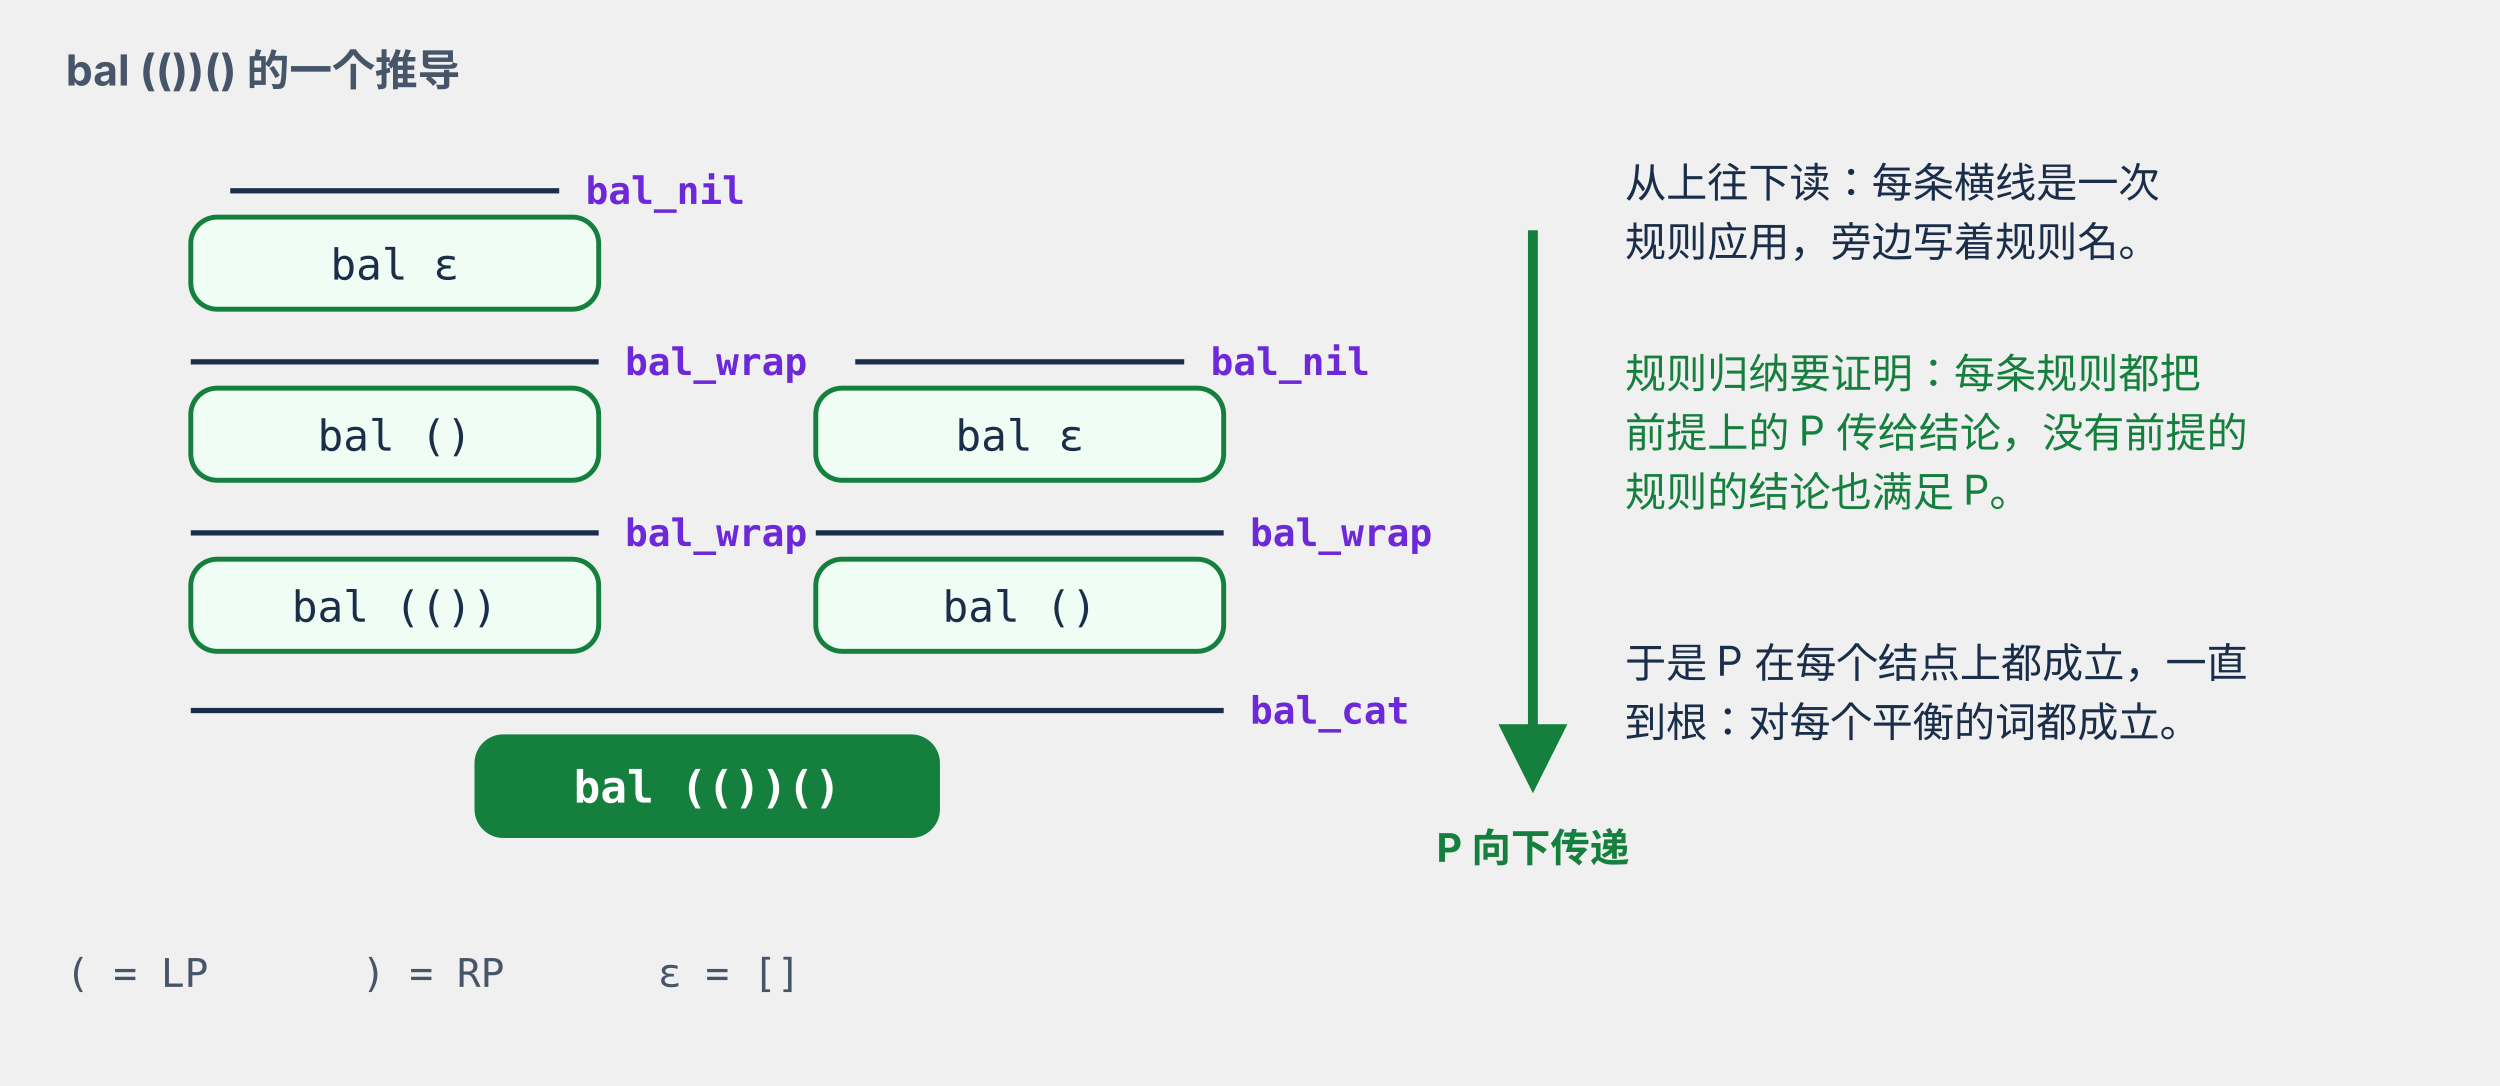
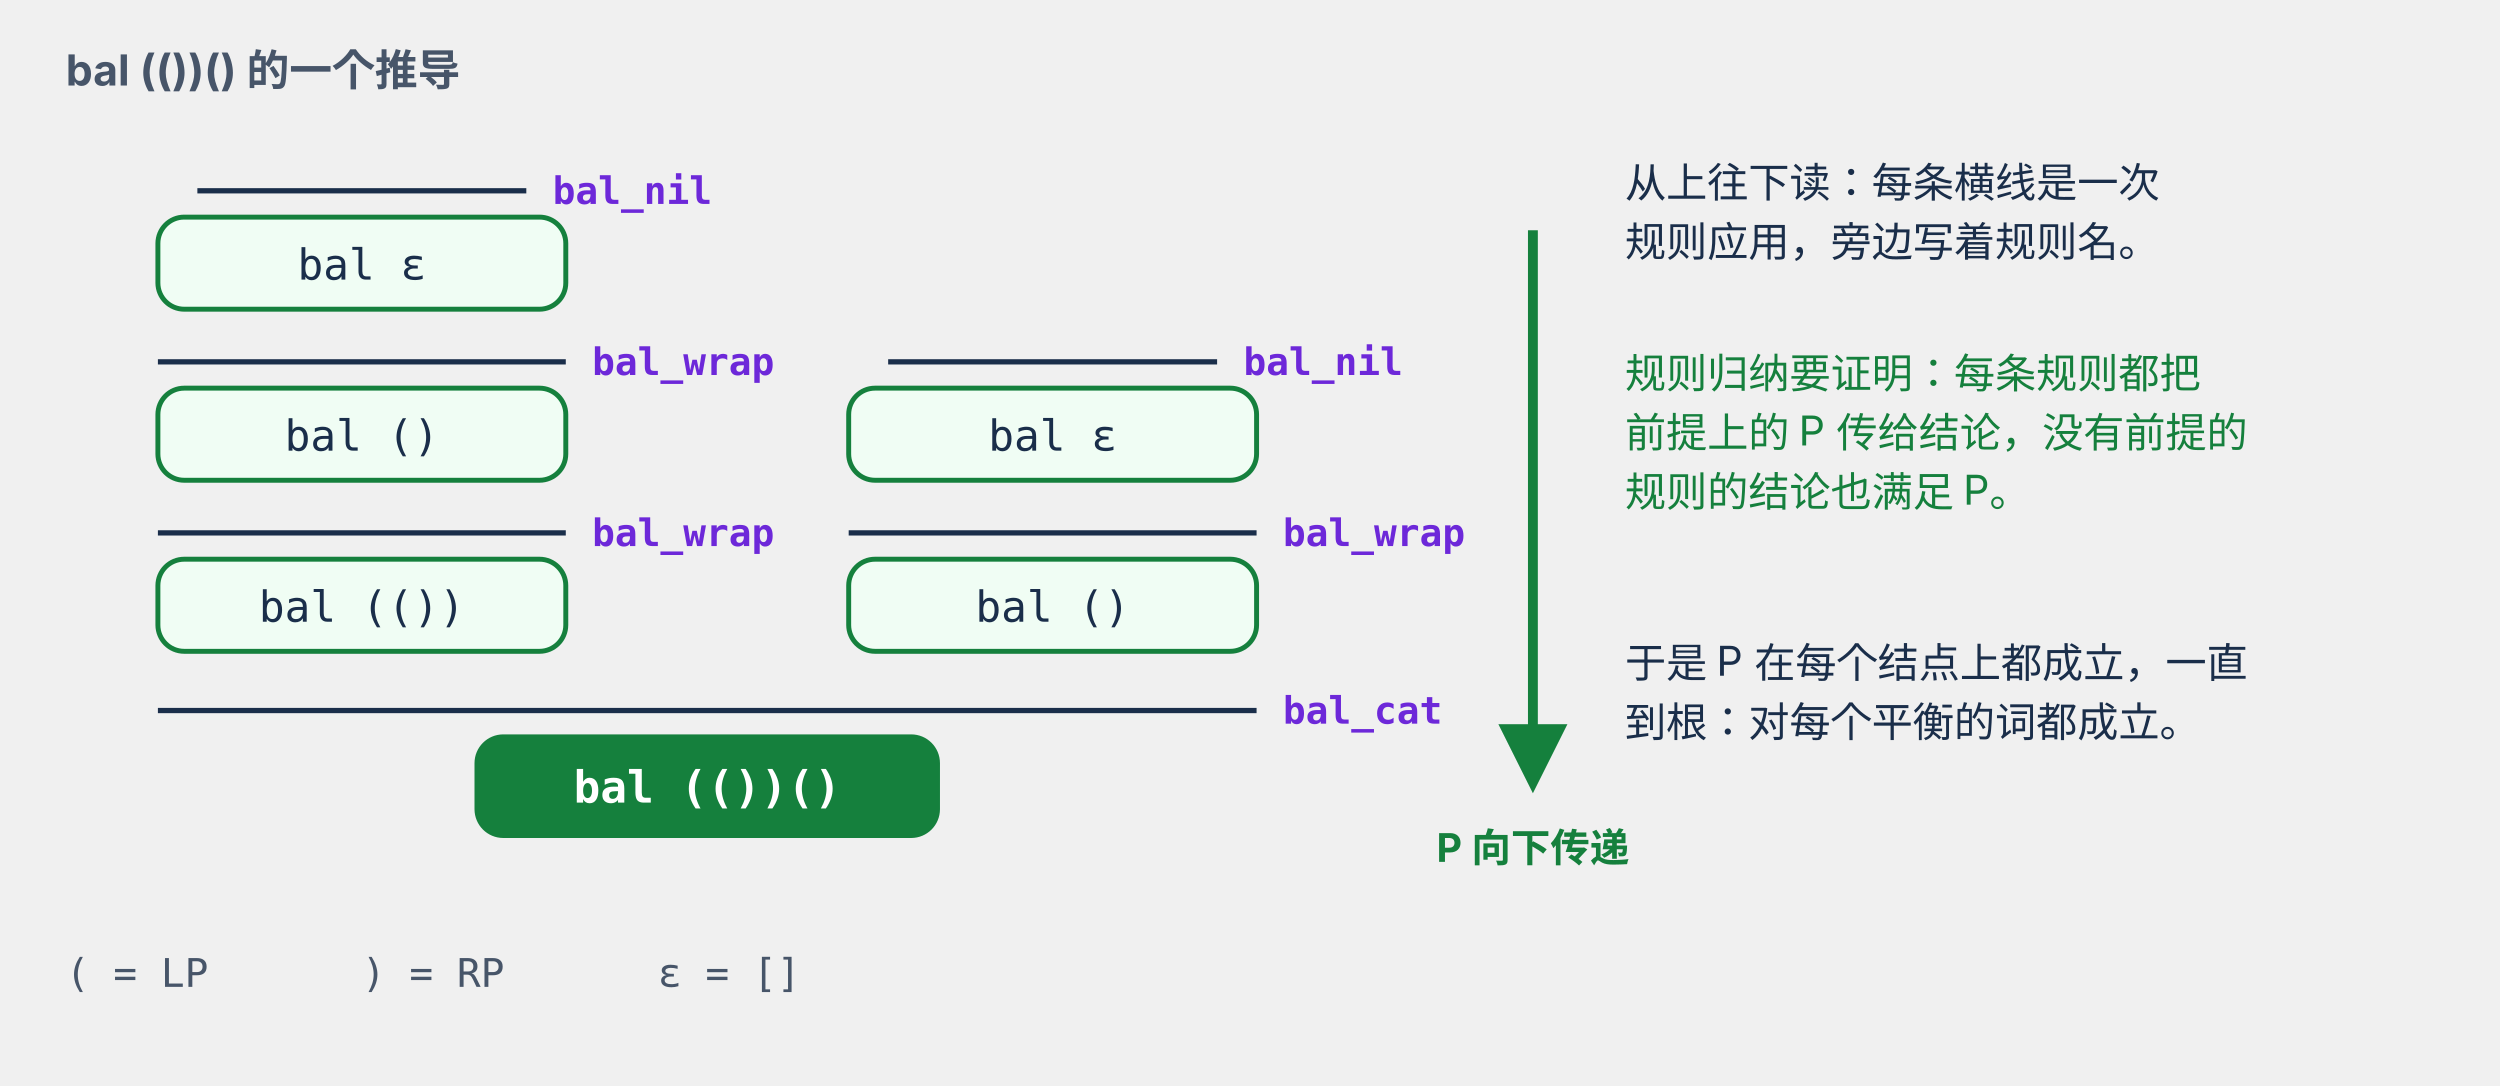
<svg xmlns="http://www.w3.org/2000/svg" viewBox="0 0 760 330" width="760" height="330" role="img">
  <defs>
    <marker id="ah-15803D" viewBox="0 0 10 10" refX="8.5" refY="5" markerWidth="7" markerHeight="7" orient="auto-start-reverse">
      <path d="M0 0 10 5 0 10z" fill="#15803D" />
    </marker>
  </defs>
  <text x="20" y="26" font-family="'DM Sans', system-ui, -apple-system, 'Segoe UI', 'PingFang SC', 'Hiragino Sans GB', 'Microsoft YaHei', 'Noto Sans SC', sans-serif" font-size="13" font-weight="700" fill="#475569" text-anchor="start">bal (())() 的一个推导</text>
-   <line x1="70" y1="58" x2="170" y2="58" stroke="#1A2E4A" stroke-width="1.6" />
-   <text x="178" y="62" font-family="'Isabelle DejaVu Sans Mono', 'DejaVu Sans Mono', Consolas, Menlo, 'PingFang SC', 'Microsoft YaHei', monospace" font-size="11.5" font-weight="600" fill="#6D28D9" text-anchor="start">bal_nil</text>
-   <rect x="58" y="66" width="124" height="28" rx="8" fill="#F0FDF4" stroke="#15803D" stroke-width="1.5" />
-   <text x="120" y="85" font-family="'Isabelle DejaVu Sans Mono', 'DejaVu Sans Mono', Consolas, Menlo, 'PingFang SC', 'Microsoft YaHei', monospace" font-size="13" font-weight="400" fill="#1A2E4A" text-anchor="middle">bal ε</text>
-   <line x1="58" y1="110" x2="182" y2="110" stroke="#1A2E4A" stroke-width="1.6" />
-   <text x="190" y="114" font-family="'Isabelle DejaVu Sans Mono', 'DejaVu Sans Mono', Consolas, Menlo, 'PingFang SC', 'Microsoft YaHei', monospace" font-size="11.5" font-weight="600" fill="#6D28D9" text-anchor="start">bal_wrap</text>
-   <rect x="58" y="118" width="124" height="28" rx="8" fill="#F0FDF4" stroke="#15803D" stroke-width="1.5" />
-   <text x="120" y="137" font-family="'Isabelle DejaVu Sans Mono', 'DejaVu Sans Mono', Consolas, Menlo, 'PingFang SC', 'Microsoft YaHei', monospace" font-size="13" font-weight="400" fill="#1A2E4A" text-anchor="middle">bal ()</text>
-   <line x1="58" y1="162" x2="182" y2="162" stroke="#1A2E4A" stroke-width="1.6" />
-   <text x="190" y="166" font-family="'Isabelle DejaVu Sans Mono', 'DejaVu Sans Mono', Consolas, Menlo, 'PingFang SC', 'Microsoft YaHei', monospace" font-size="11.5" font-weight="600" fill="#6D28D9" text-anchor="start">bal_wrap</text>
-   <rect x="58" y="170" width="124" height="28" rx="8" fill="#F0FDF4" stroke="#15803D" stroke-width="1.5" />
-   <text x="120" y="189" font-family="'Isabelle DejaVu Sans Mono', 'DejaVu Sans Mono', Consolas, Menlo, 'PingFang SC', 'Microsoft YaHei', monospace" font-size="13" font-weight="400" fill="#1A2E4A" text-anchor="middle">bal (())</text>
-   <line x1="260" y1="110" x2="360" y2="110" stroke="#1A2E4A" stroke-width="1.6" />
-   <text x="368" y="114" font-family="'Isabelle DejaVu Sans Mono', 'DejaVu Sans Mono', Consolas, Menlo, 'PingFang SC', 'Microsoft YaHei', monospace" font-size="11.5" font-weight="600" fill="#6D28D9" text-anchor="start">bal_nil</text>
-   <rect x="248" y="118" width="124" height="28" rx="8" fill="#F0FDF4" stroke="#15803D" stroke-width="1.5" />
-   <text x="310" y="137" font-family="'Isabelle DejaVu Sans Mono', 'DejaVu Sans Mono', Consolas, Menlo, 'PingFang SC', 'Microsoft YaHei', monospace" font-size="13" font-weight="400" fill="#1A2E4A" text-anchor="middle">bal ε</text>
-   <line x1="248" y1="162" x2="372" y2="162" stroke="#1A2E4A" stroke-width="1.6" />
-   <text x="380" y="166" font-family="'Isabelle DejaVu Sans Mono', 'DejaVu Sans Mono', Consolas, Menlo, 'PingFang SC', 'Microsoft YaHei', monospace" font-size="11.5" font-weight="600" fill="#6D28D9" text-anchor="start">bal_wrap</text>
-   <rect x="248" y="170" width="124" height="28" rx="8" fill="#F0FDF4" stroke="#15803D" stroke-width="1.5" />
-   <text x="310" y="189" font-family="'Isabelle DejaVu Sans Mono', 'DejaVu Sans Mono', Consolas, Menlo, 'PingFang SC', 'Microsoft YaHei', monospace" font-size="13" font-weight="400" fill="#1A2E4A" text-anchor="middle">bal ()</text>
-   <line x1="58" y1="216" x2="372" y2="216" stroke="#1A2E4A" stroke-width="1.6" />
-   <text x="380" y="220" font-family="'Isabelle DejaVu Sans Mono', 'DejaVu Sans Mono', Consolas, Menlo, 'PingFang SC', 'Microsoft YaHei', monospace" font-size="11.5" font-weight="600" fill="#6D28D9" text-anchor="start">bal_cat</text>
+   <line x1="60" y1="58" x2="160" y2="58" stroke="#1A2E4A" stroke-width="1.6" />
+   <text x="168" y="62" font-family="'Isabelle DejaVu Sans Mono', 'DejaVu Sans Mono', Consolas, Menlo, 'PingFang SC', 'Microsoft YaHei', monospace" font-size="11.5" font-weight="600" fill="#6D28D9" text-anchor="start">bal_nil</text>
+   <rect x="48" y="66" width="124" height="28" rx="8" fill="#F0FDF4" stroke="#15803D" stroke-width="1.5" />
+   <text x="110" y="85" font-family="'Isabelle DejaVu Sans Mono', 'DejaVu Sans Mono', Consolas, Menlo, 'PingFang SC', 'Microsoft YaHei', monospace" font-size="13" font-weight="400" fill="#1A2E4A" text-anchor="middle">bal ε</text>
+   <line x1="48" y1="110" x2="172" y2="110" stroke="#1A2E4A" stroke-width="1.6" />
+   <text x="180" y="114" font-family="'Isabelle DejaVu Sans Mono', 'DejaVu Sans Mono', Consolas, Menlo, 'PingFang SC', 'Microsoft YaHei', monospace" font-size="11.5" font-weight="600" fill="#6D28D9" text-anchor="start">bal_wrap</text>
+   <rect x="48" y="118" width="124" height="28" rx="8" fill="#F0FDF4" stroke="#15803D" stroke-width="1.5" />
+   <text x="110" y="137" font-family="'Isabelle DejaVu Sans Mono', 'DejaVu Sans Mono', Consolas, Menlo, 'PingFang SC', 'Microsoft YaHei', monospace" font-size="13" font-weight="400" fill="#1A2E4A" text-anchor="middle">bal ()</text>
+   <line x1="48" y1="162" x2="172" y2="162" stroke="#1A2E4A" stroke-width="1.6" />
+   <text x="180" y="166" font-family="'Isabelle DejaVu Sans Mono', 'DejaVu Sans Mono', Consolas, Menlo, 'PingFang SC', 'Microsoft YaHei', monospace" font-size="11.5" font-weight="600" fill="#6D28D9" text-anchor="start">bal_wrap</text>
+   <rect x="48" y="170" width="124" height="28" rx="8" fill="#F0FDF4" stroke="#15803D" stroke-width="1.5" />
+   <text x="110" y="189" font-family="'Isabelle DejaVu Sans Mono', 'DejaVu Sans Mono', Consolas, Menlo, 'PingFang SC', 'Microsoft YaHei', monospace" font-size="13" font-weight="400" fill="#1A2E4A" text-anchor="middle">bal (())</text>
+   <line x1="270" y1="110" x2="370" y2="110" stroke="#1A2E4A" stroke-width="1.6" />
+   <text x="378" y="114" font-family="'Isabelle DejaVu Sans Mono', 'DejaVu Sans Mono', Consolas, Menlo, 'PingFang SC', 'Microsoft YaHei', monospace" font-size="11.5" font-weight="600" fill="#6D28D9" text-anchor="start">bal_nil</text>
+   <rect x="258" y="118" width="124" height="28" rx="8" fill="#F0FDF4" stroke="#15803D" stroke-width="1.5" />
+   <text x="320" y="137" font-family="'Isabelle DejaVu Sans Mono', 'DejaVu Sans Mono', Consolas, Menlo, 'PingFang SC', 'Microsoft YaHei', monospace" font-size="13" font-weight="400" fill="#1A2E4A" text-anchor="middle">bal ε</text>
+   <line x1="258" y1="162" x2="382" y2="162" stroke="#1A2E4A" stroke-width="1.6" />
+   <text x="390" y="166" font-family="'Isabelle DejaVu Sans Mono', 'DejaVu Sans Mono', Consolas, Menlo, 'PingFang SC', 'Microsoft YaHei', monospace" font-size="11.5" font-weight="600" fill="#6D28D9" text-anchor="start">bal_wrap</text>
+   <rect x="258" y="170" width="124" height="28" rx="8" fill="#F0FDF4" stroke="#15803D" stroke-width="1.5" />
+   <text x="320" y="189" font-family="'Isabelle DejaVu Sans Mono', 'DejaVu Sans Mono', Consolas, Menlo, 'PingFang SC', 'Microsoft YaHei', monospace" font-size="13" font-weight="400" fill="#1A2E4A" text-anchor="middle">bal ()</text>
+   <line x1="48" y1="216" x2="382" y2="216" stroke="#1A2E4A" stroke-width="1.6" />
+   <text x="390" y="220" font-family="'Isabelle DejaVu Sans Mono', 'DejaVu Sans Mono', Consolas, Menlo, 'PingFang SC', 'Microsoft YaHei', monospace" font-size="11.5" font-weight="600" fill="#6D28D9" text-anchor="start">bal_cat</text>
  <rect x="145" y="224" width="140" height="30" rx="8" fill="#15803D" stroke="#15803D" stroke-width="1.5" />
  <text x="215" y="244" font-family="'Isabelle DejaVu Sans Mono', 'DejaVu Sans Mono', Consolas, Menlo, 'PingFang SC', 'Microsoft YaHei', monospace" font-size="13.5" font-weight="700" fill="#FFFFFF" text-anchor="middle">bal (())()</text>
  <line x1="466" y1="70" x2="466" y2="238" stroke="#15803D" stroke-width="3" marker-end="url(#ah-15803D)" />
  <text x="466" y="262" font-family="'DM Sans', system-ui, -apple-system, 'Segoe UI', 'PingFang SC', 'Hiragino Sans GB', 'Microsoft YaHei', 'Noto Sans SC', sans-serif" font-size="12" font-weight="700" fill="#15803D" text-anchor="middle">P 向下传递</text>
  <text x="494" y="60" font-family="'DM Sans', system-ui, -apple-system, 'Segoe UI', 'PingFang SC', 'Hiragino Sans GB', 'Microsoft YaHei', 'Noto Sans SC', sans-serif" font-size="12.5" font-weight="400" fill="#1A2E4A" text-anchor="start">从上往下读：每条横线是一次</text>
  <text x="494" y="78" font-family="'DM Sans', system-ui, -apple-system, 'Segoe UI', 'PingFang SC', 'Hiragino Sans GB', 'Microsoft YaHei', 'Noto Sans SC', sans-serif" font-size="12.5" font-weight="400" fill="#1A2E4A" text-anchor="start">规则应用，旁边写着规则名。</text>
  <text x="494" y="118" font-family="'DM Sans', system-ui, -apple-system, 'Segoe UI', 'PingFang SC', 'Hiragino Sans GB', 'Microsoft YaHei', 'Noto Sans SC', sans-serif" font-size="12.5" font-weight="400" fill="#15803D" text-anchor="start">规则归纳要证明：每条规则都把</text>
  <text x="494" y="136" font-family="'DM Sans', system-ui, -apple-system, 'Segoe UI', 'PingFang SC', 'Hiragino Sans GB', 'Microsoft YaHei', 'Noto Sans SC', sans-serif" font-size="12.5" font-weight="400" fill="#15803D" text-anchor="start">前提上的 P 传给结论，没有前提的</text>
  <text x="494" y="154" font-family="'DM Sans', system-ui, -apple-system, 'Segoe UI', 'PingFang SC', 'Hiragino Sans GB', 'Microsoft YaHei', 'Noto Sans SC', sans-serif" font-size="12.5" font-weight="400" fill="#15803D" text-anchor="start">规则的结论也满足 P。</text>
  <text x="494" y="206" font-family="'DM Sans', system-ui, -apple-system, 'Segoe UI', 'PingFang SC', 'Hiragino Sans GB', 'Microsoft YaHei', 'Noto Sans SC', sans-serif" font-size="12.5" font-weight="400" fill="#1A2E4A" text-anchor="start">于是 P 在每个结点上都成立，一直</text>
  <text x="494" y="224" font-family="'DM Sans', system-ui, -apple-system, 'Segoe UI', 'PingFang SC', 'Hiragino Sans GB', 'Microsoft YaHei', 'Noto Sans SC', sans-serif" font-size="12.5" font-weight="400" fill="#1A2E4A" text-anchor="start">到根：对每个平衡的词都成立。</text>
  <text x="20" y="300" font-family="'Isabelle DejaVu Sans Mono', 'DejaVu Sans Mono', Consolas, Menlo, 'PingFang SC', 'Microsoft YaHei', monospace" font-size="12" font-weight="400" fill="#475569" text-anchor="start">( = LP</text>
  <text x="110" y="300" font-family="'Isabelle DejaVu Sans Mono', 'DejaVu Sans Mono', Consolas, Menlo, 'PingFang SC', 'Microsoft YaHei', monospace" font-size="12" font-weight="400" fill="#475569" text-anchor="start">) = RP</text>
  <text x="200" y="300" font-family="'Isabelle DejaVu Sans Mono', 'DejaVu Sans Mono', Consolas, Menlo, 'PingFang SC', 'Microsoft YaHei', monospace" font-size="12" font-weight="400" fill="#475569" text-anchor="start">ε = []</text>
</svg>
